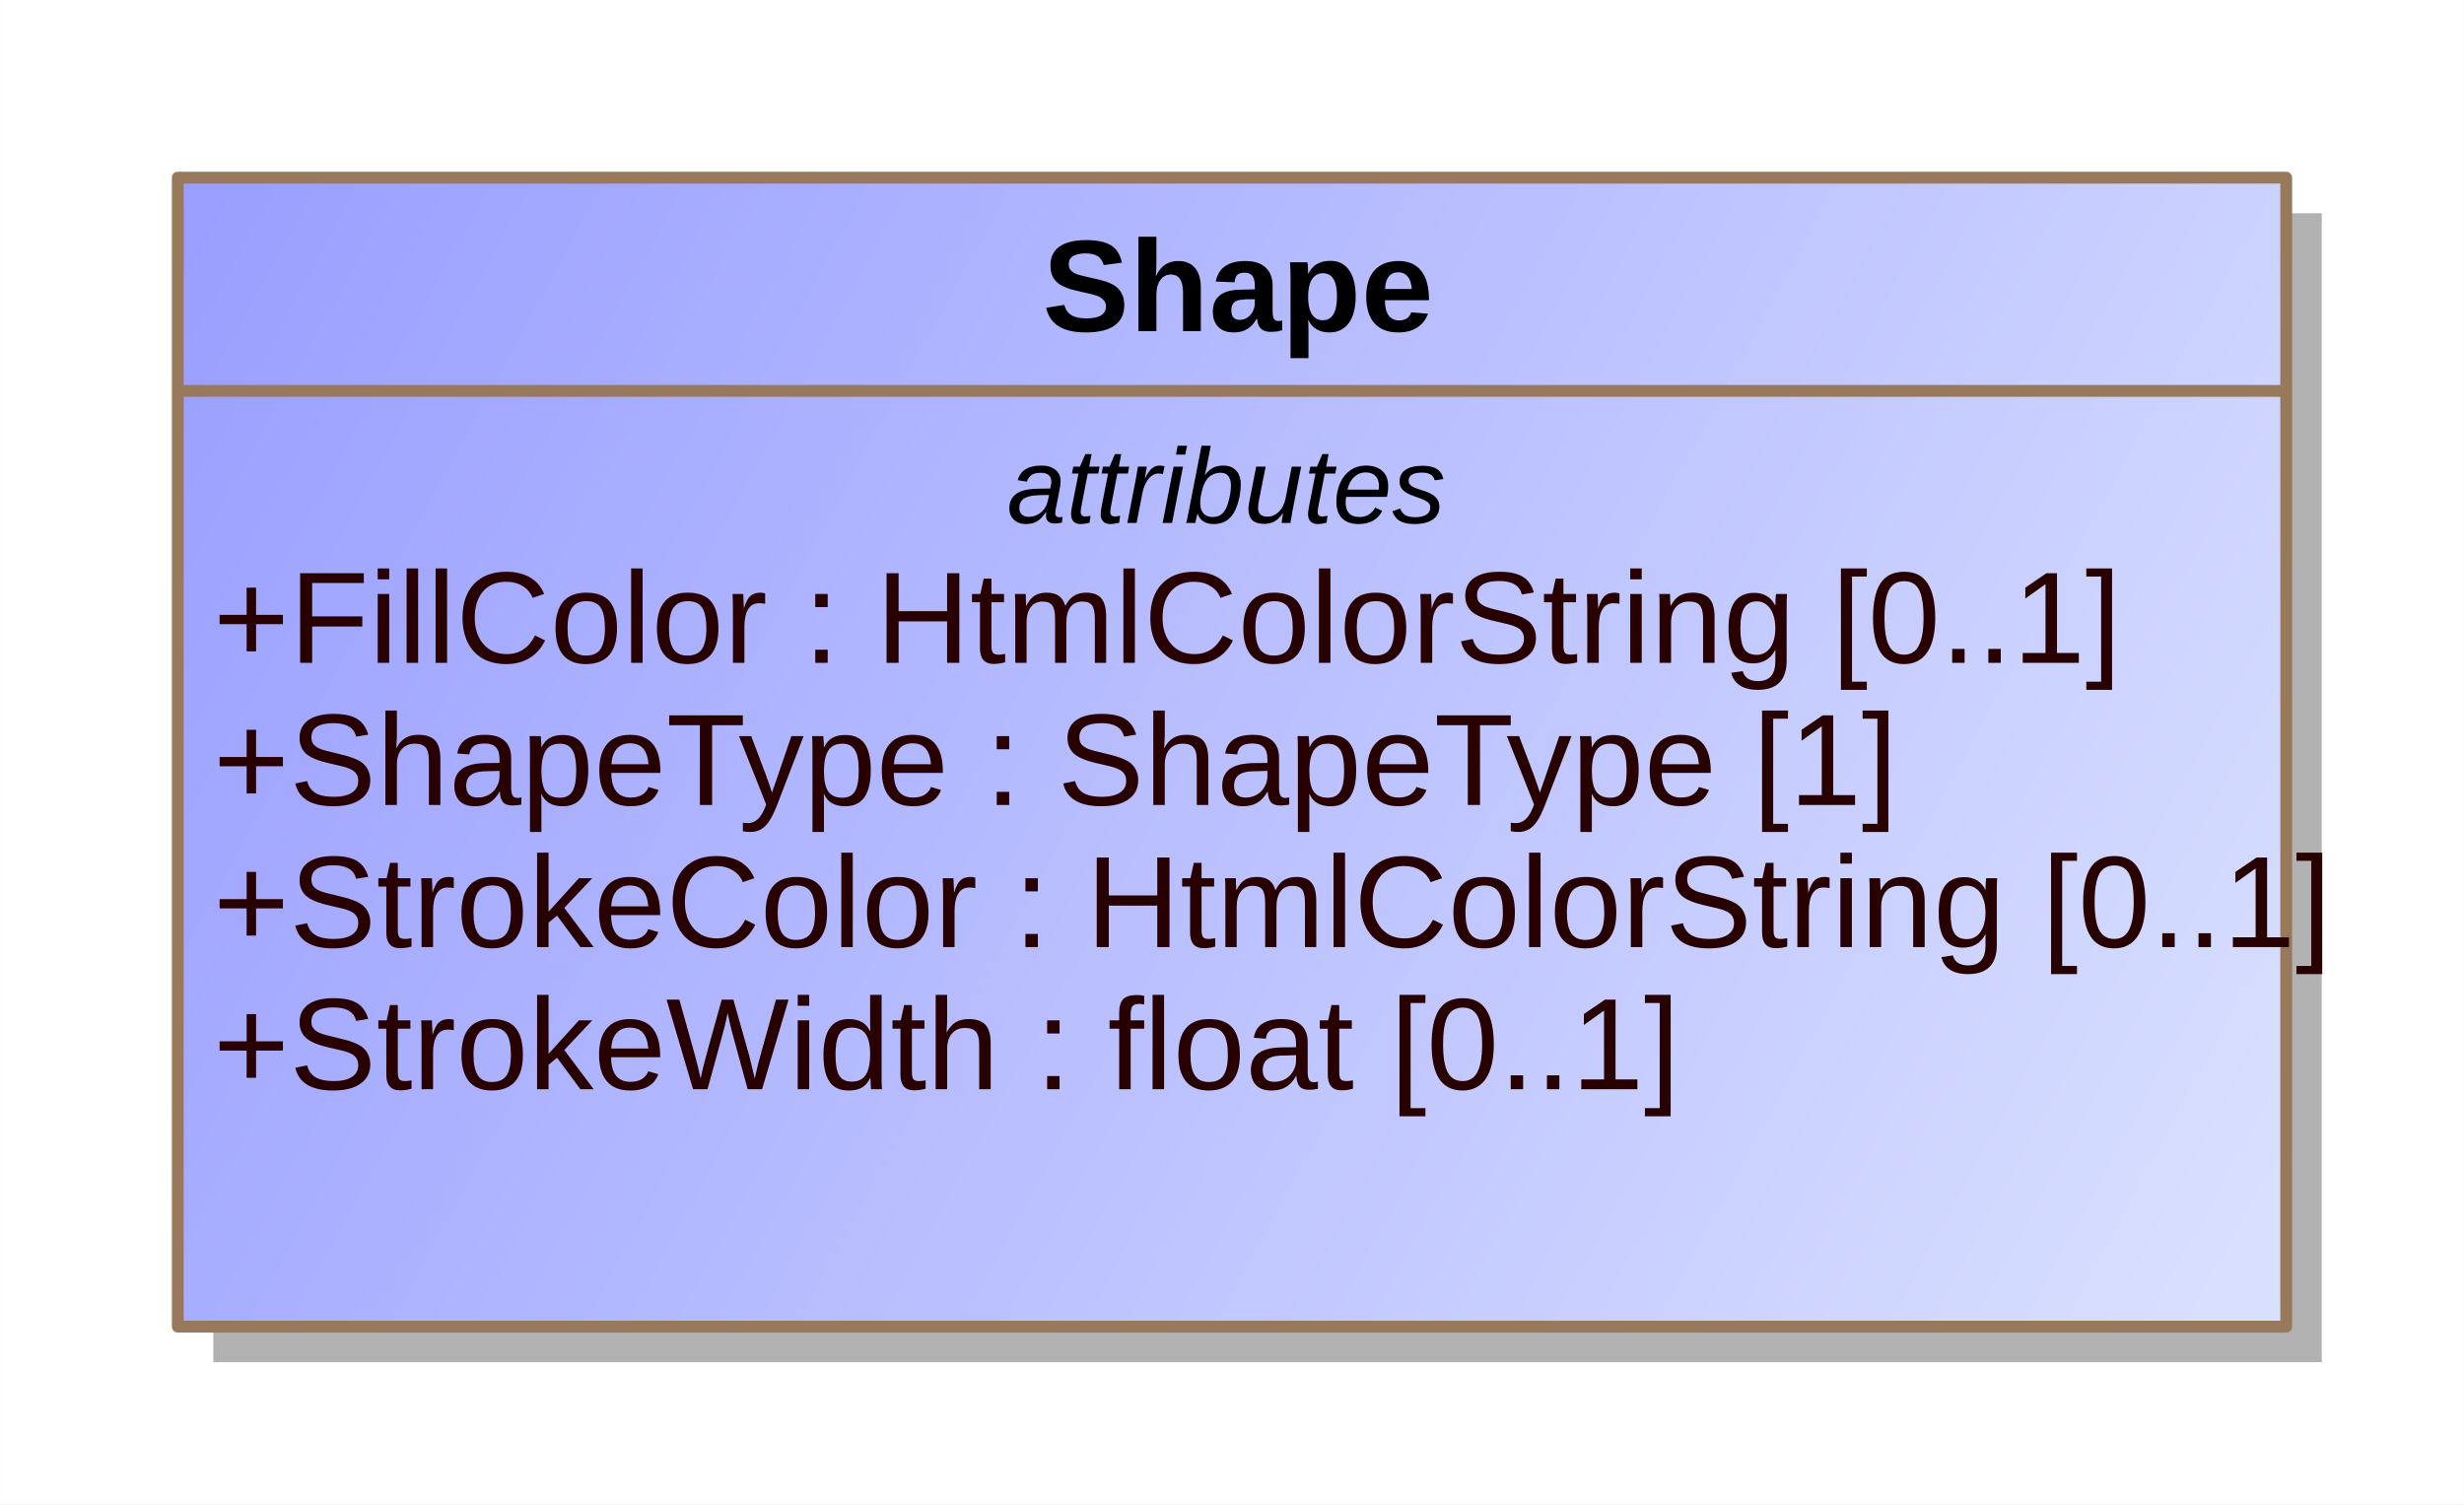
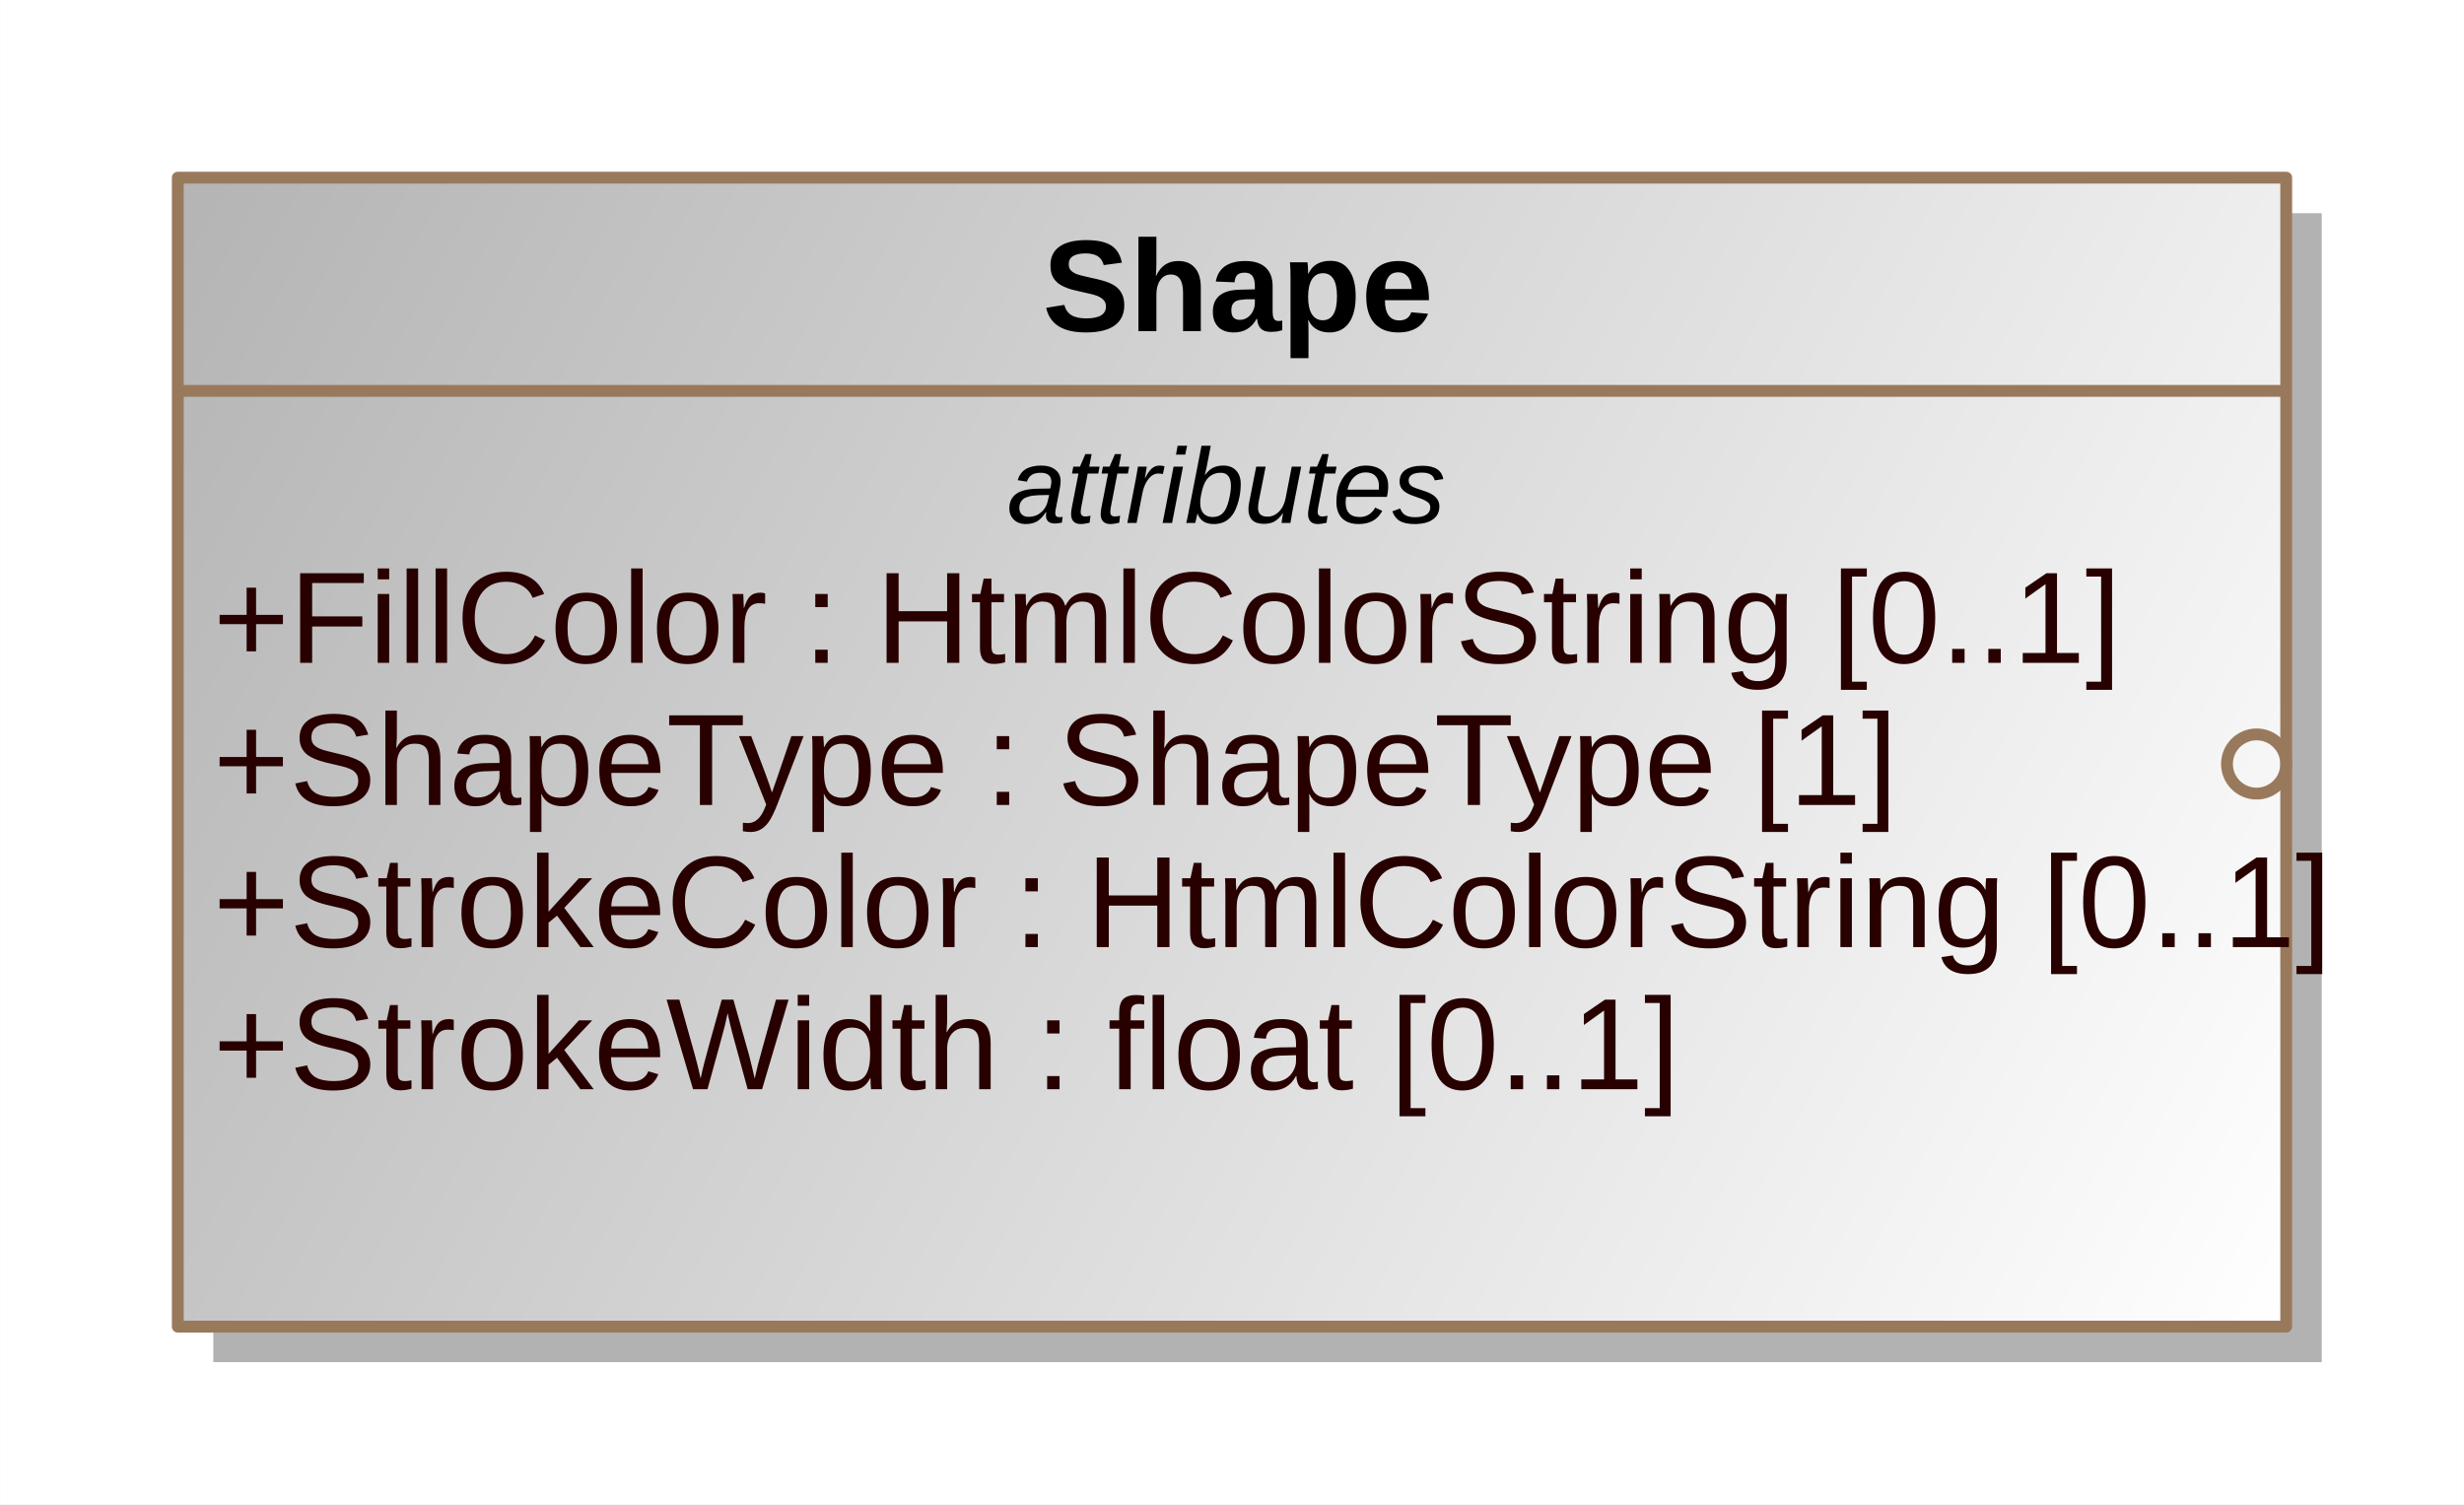
<svg xmlns="http://www.w3.org/2000/svg" fill-opacity="1" color-rendering="auto" color-interpolation="auto" text-rendering="auto" stroke="black" stroke-linecap="square" width="2.167in" stroke-miterlimit="10" shape-rendering="auto" stroke-opacity="1" fill="black" stroke-dasharray="none" font-weight="normal" stroke-width="1" viewBox="0 0 208 127" height="1.323in" font-family="'Arial'" font-style="normal" stroke-linejoin="miter" font-size="12" stroke-dashoffset="0" image-rendering="auto">
  <defs id="genericDefs" />
  <g>
    <defs id="defs1">
-       <linearGradient x1="469" gradientUnits="userSpaceOnUse" x2="647" y1="1001" y2="1098" id="linearGradient1" spreadMethod="pad">
-         <stop stop-opacity="1" stop-color="rgb(153,158,255)" offset="0%" />
-         <stop stop-opacity="1" stop-color="rgb(218,225,255)" offset="100%" />
+       <linearGradient x1="336" gradientUnits="userSpaceOnUse" x2="514" y1="959" y2="1056" id="linearGradient1" spreadMethod="pad">
+         <stop stop-opacity="1" stop-color="rgb(180,180,180)" offset="0%" />
+         <stop stop-opacity="1" stop-color="white" offset="100%" />
      </linearGradient>
      <clipPath clipPathUnits="userSpaceOnUse" id="clipPath1">
        <path d="M0 0 L208 0 L208 127 L0 127 L0 0 Z" />
      </clipPath>
      <clipPath clipPathUnits="userSpaceOnUse" id="clipPath2">
-         <path d="M454 986 L662 986 L662 1113 L454 1113 L454 986 Z" />
+         <path d="M321 944 L529 944 L529 1071 L321 1071 L321 944 Z" />
      </clipPath>
    </defs>
    <g fill="white" stroke="white">
      <rect x="0" width="208" height="127" y="0" clip-path="url(#clipPath1)" stroke="none" />
-       <rect x="472" y="1004" transform="translate(-454,-986)" clip-path="url(#clipPath2)" fill="rgb(178,178,178)" width="178" text-rendering="geometricPrecision" height="97" stroke="none" />
-       <rect x="469" y="1001" transform="translate(-454,-986)" clip-path="url(#clipPath2)" fill="url(#linearGradient1)" width="178" text-rendering="geometricPrecision" height="97" stroke="none" />
+       <rect x="339" y="962" transform="translate(-321,-944)" clip-path="url(#clipPath2)" fill="rgb(178,178,178)" width="178" text-rendering="geometricPrecision" height="97" stroke="none" />
+       <rect x="336" y="959" transform="translate(-321,-944)" clip-path="url(#clipPath2)" fill="url(#linearGradient1)" width="178" text-rendering="geometricPrecision" height="97" stroke="none" />
    </g>
-     <g fill="rgb(153,121,92)" text-rendering="geometricPrecision" transform="translate(-454,-986)" stroke-linecap="butt" stroke="rgb(153,121,92)" stroke-linejoin="round">
-       <rect fill="none" x="469" width="178" height="97" y="1001" clip-path="url(#clipPath2)" />
-       <line y2="1019" fill="none" x1="469" clip-path="url(#clipPath2)" x2="647" y1="1019" />
+     <g fill="rgb(153,121,92)" text-rendering="geometricPrecision" transform="translate(-321,-944)" stroke-linecap="butt" stroke="rgb(153,121,92)" stroke-linejoin="round">
+       <rect fill="none" x="336" width="178" height="97" y="959" clip-path="url(#clipPath2)" />
+       <line y2="977" fill="none" x1="336" clip-path="url(#clipPath2)" x2="514" y1="977" />
    </g>
-     <g font-style="italic" text-rendering="geometricPrecision" font-size="9" transform="translate(-454,-986)" stroke-linecap="butt" stroke-linejoin="round">
-       <text x="539" space="preserve" y="1030.148" clip-path="url(#clipPath2)" stroke="none">attributes</text>
+     <g font-style="italic" text-rendering="geometricPrecision" font-size="9" transform="translate(-321,-944)" stroke-linecap="butt" stroke-linejoin="round">
+       <text x="406" space="preserve" y="988.148" clip-path="url(#clipPath2)" stroke="none">attributes</text>
    </g>
-     <g font-size="11" stroke-linecap="butt" transform="translate(-454,-986)" fill="rgb(40,0,0)" text-rendering="geometricPrecision" stroke-linejoin="round" stroke="rgb(40,0,0)">
-       <text x="472" space="preserve" y="1077.958" clip-path="url(#clipPath2)" stroke="none">+StrokeWidth : float [0..1]</text>
-       <text x="472" space="preserve" y="1065.958" clip-path="url(#clipPath2)" stroke="none">+StrokeColor : HtmlColorString [0..1]</text>
-       <text x="472" space="preserve" y="1053.958" clip-path="url(#clipPath2)" stroke="none">+ShapeType : ShapeType [1]</text>
-       <text x="472" space="preserve" y="1041.958" clip-path="url(#clipPath2)" stroke="none">+FillColor : HtmlColorString [0..1]</text>
-       <text x="542" y="1013.958" clip-path="url(#clipPath2)" fill="black" stroke="none" font-weight="bold" space="preserve">Shape</text>
+     <g font-size="11" stroke-linecap="butt" transform="translate(-321,-944)" fill="rgb(40,0,0)" text-rendering="geometricPrecision" stroke-linejoin="round" stroke="rgb(40,0,0)">
+       <text x="339" space="preserve" y="1035.958" clip-path="url(#clipPath2)" stroke="none">+StrokeWidth : float [0..1]</text>
+       <text x="339" space="preserve" y="1023.958" clip-path="url(#clipPath2)" stroke="none">+StrokeColor : HtmlColorString [0..1]</text>
+       <text x="339" space="preserve" y="1011.958" clip-path="url(#clipPath2)" stroke="none">+ShapeType : ShapeType [1]</text>
+       <circle fill="none" r="2.5" clip-path="url(#clipPath2)" cx="511.5" cy="1008.5" stroke="rgb(153,121,92)" />
+       <text x="339" space="preserve" y="999.958" clip-path="url(#clipPath2)" stroke="none">+FillColor : HtmlColorString [0..1]</text>
+       <text x="409" y="971.958" clip-path="url(#clipPath2)" fill="black" stroke="none" font-weight="bold" space="preserve">Shape</text>
    </g>
  </g>
</svg>
